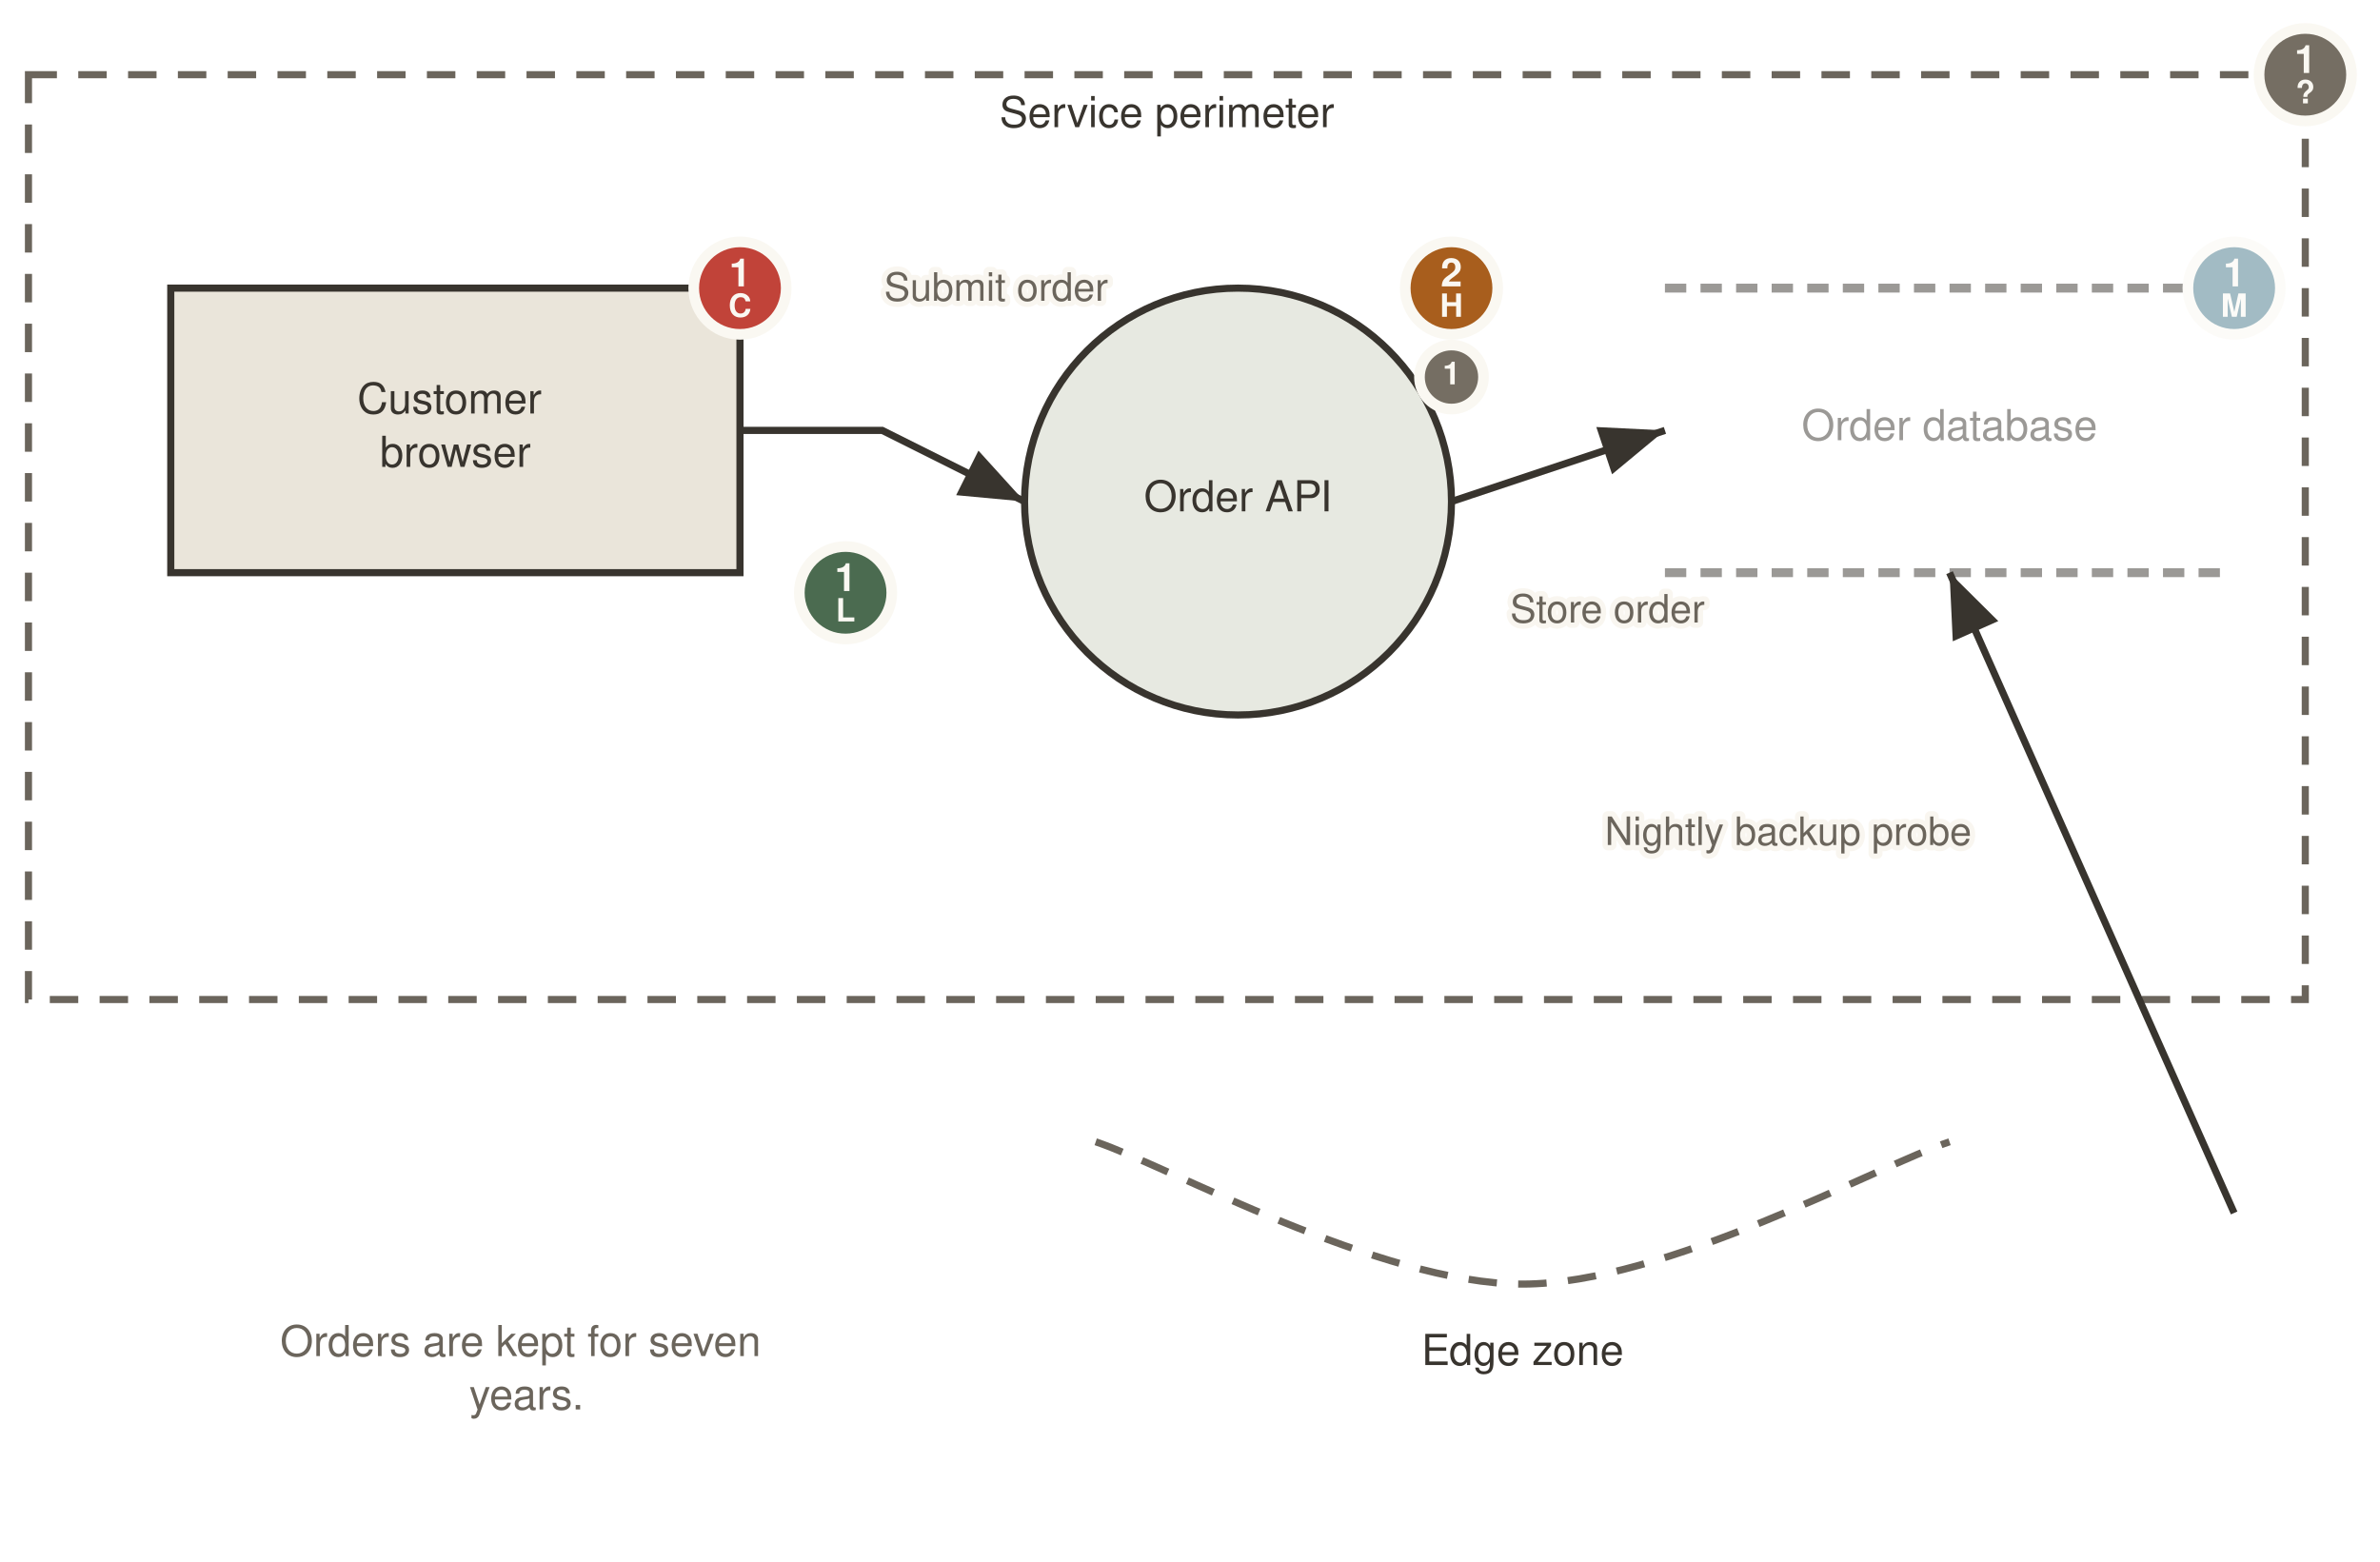
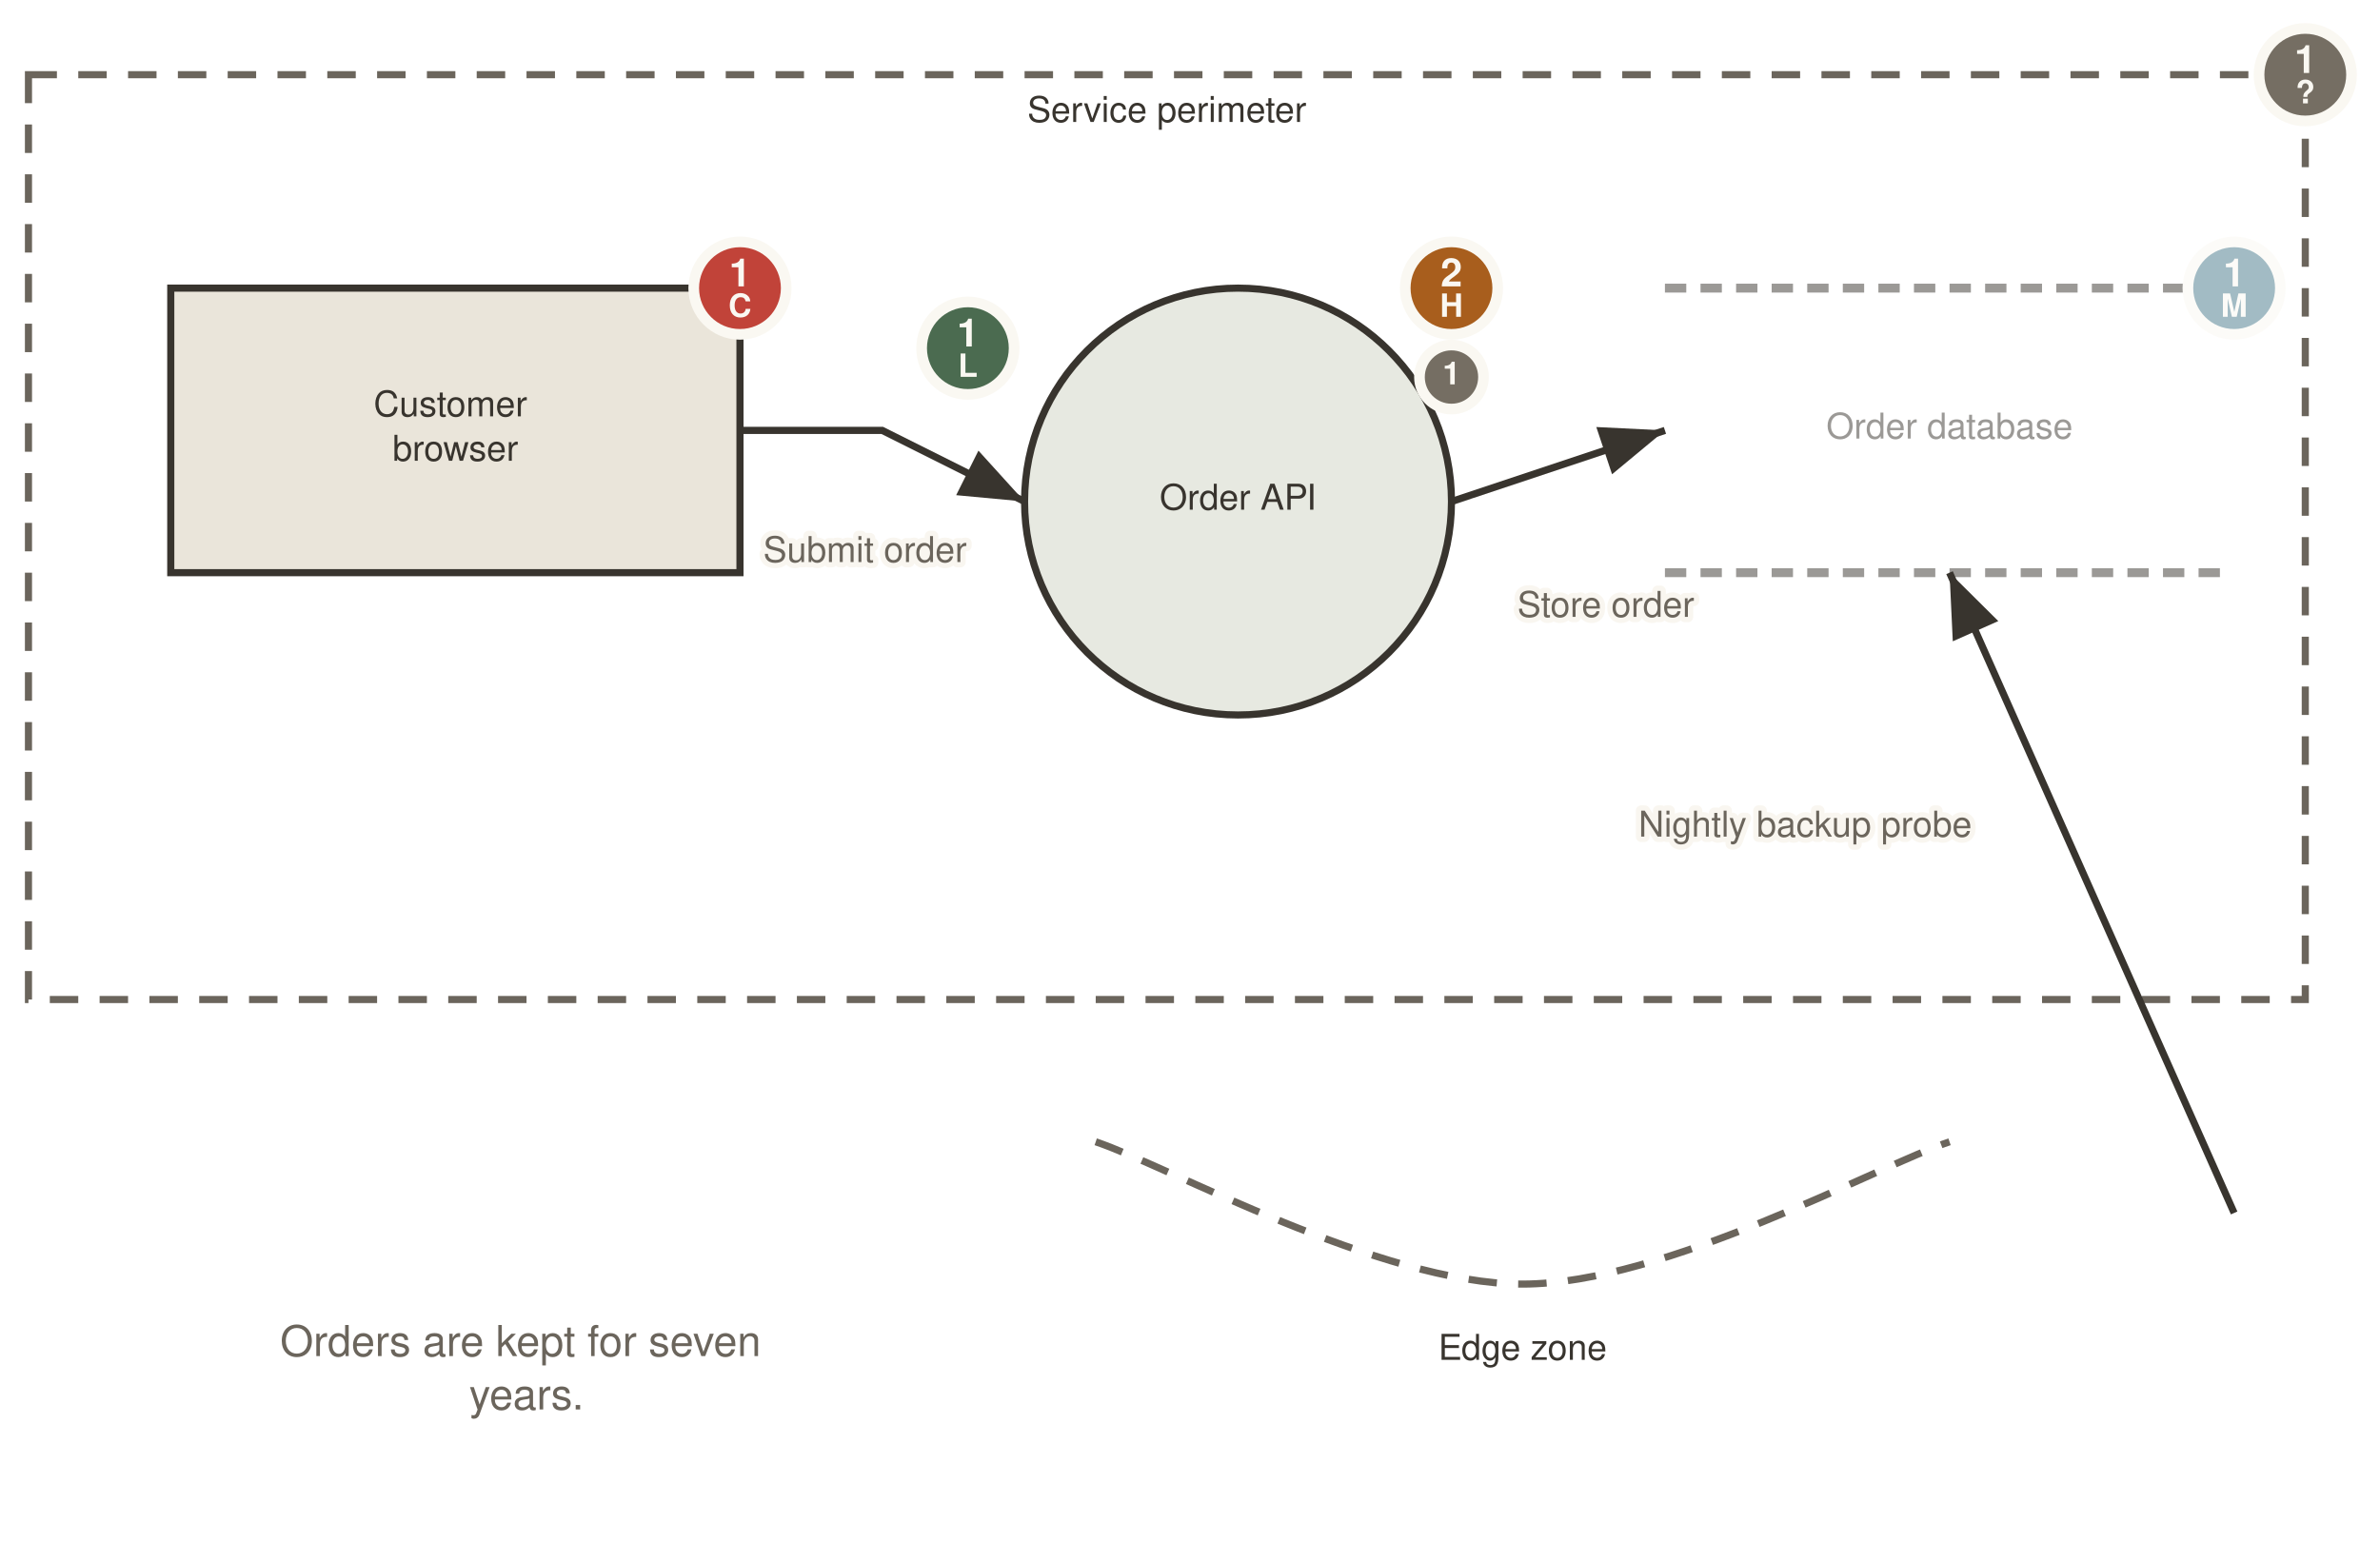
<svg xmlns="http://www.w3.org/2000/svg" viewBox="-8 -21 669 439" width="669" height="439">
  <style>.pn-element {
  font-family: 'Helvetica Neue', Helvetica, Arial, sans-serif;
}
.pn-shape {
  fill: #FAF8F2;
  stroke: #38342E;
  stroke-width: 2;
}
.pn-actor {
  fill: #EAE5DA;
}
.pn-process {
  fill: #E7E9E1;
}
.pn-store {
  fill: none;
  stroke-width: 2.5;
}
.pn-boundary-box,
.pn-boundary-curve {
  fill: none;
  stroke: #6B655C;
  stroke-width: 2;
  stroke-dasharray: 8 6;
}
.pn-out-of-scope {
  opacity: 0.5;
}
.pn-out-of-scope .pn-shape {
  stroke-dasharray: 6 4;
}
.pn-label {
  fill: #38342E;
-   font-size: 12px;
+   font-size: 10px;
  font-weight: 500;
  text-anchor: middle;
  dominant-baseline: central;
}
.pn-note {
  fill: #6B655C;
  font-size: 12px;
  text-anchor: middle;
  dominant-baseline: central;
}
.pn-flow {
  fill: none;
}
.pn-flow-arrow {
  fill: #38342E;
  stroke: none;
}
.pn-flow-label {
  fill: #6B655C;
-   font-size: 11px;
+   font-size: 10px;
  text-anchor: middle;
  dominant-baseline: central;
  paint-order: stroke;
  stroke: #F9F6F0;
  stroke-width: 3;
  stroke-linejoin: round;
}
.pn-badge {
  stroke: #FAF8F2;
  stroke-width: 3;
}
.pn-badge-count {
  fill: #FAF8F2;
  stroke: none;
  font-weight: 600;
  text-anchor: middle;
  dominant-baseline: central;
}
.pn-badge-primary .pn-badge-count {
  font-size: 11px;
}
.pn-badge-secondary .pn-badge-count {
  font-size: 9px;
}
.pn-badge-mark {
  fill: #FAF8F2;
  stroke: none;
  font-size: 9px;
  font-weight: 700;
  text-anchor: middle;
  dominant-baseline: central;
}
.pn-tone-critical {
  fill: #C14339;
}
.pn-tone-high {
  fill: #A85E1D;
}
.pn-tone-medium {
  fill: #46788A;
}
.pn-tone-low {
  fill: #4B6B50;
}
.pn-tone-neutral {
  fill: #756E63;
}
</style>
  <g transform="translate(0, 0)">
    <g class="pn-element">
      <rect class="pn-shape pn-boundary-box" width="640" height="260" />
-       <text class="pn-label" x="320" y="12">
+       <text class="pn-label" x="320" y="11">
        <tspan x="320" dy="0">Service perimeter</tspan>
      </text>
      <g class="pn-badge" transform="translate(640, 0)">
        <g class="pn-badge-primary">
          <circle class="pn-tone-neutral" r="13" />
          <text class="pn-badge-count" y="-3">1</text>
          <text class="pn-badge-mark" y="6">?</text>
        </g>
      </g>
    </g>
  </g>
  <g transform="translate(298, 298)">
    <g class="pn-element">
      <path class="pn-shape pn-boundary-curve" d="M 2 2 C 22 8.667 82 42 122 42 C 162 42 222 8.667 242 2" />
-       <text class="pn-label" x="122" y="62">
+       <text class="pn-label" x="122" y="61">
        <tspan x="122" dy="0">Edge zone</tspan>
      </text>
    </g>
  </g>
  <g transform="translate(40, 60)">
    <g class="pn-element">
      <rect class="pn-shape pn-actor" width="160" height="80" />
-       <text class="pn-label" x="80" y="32.5">
+       <text class="pn-label" x="80" y="33.75">
        <tspan x="80" dy="0">Customer</tspan>
-         <tspan x="80" dy="15">browser</tspan>
+         <tspan x="80" dy="12.5">browser</tspan>
      </text>
      <g class="pn-badge" transform="translate(160, 0)">
        <g class="pn-badge-primary">
          <circle class="pn-tone-critical" r="13" />
          <text class="pn-badge-count" y="-3">1</text>
          <text class="pn-badge-mark" y="6">C</text>
        </g>
      </g>
    </g>
  </g>
  <g transform="translate(280, 60)">
    <g class="pn-element">
      <circle class="pn-shape pn-process" cx="60" cy="60" r="60" />
      <text class="pn-label" x="60" y="60">
        <tspan x="60" dy="0">Order API</tspan>
      </text>
      <g class="pn-badge" transform="translate(120, 0)">
        <g class="pn-badge-primary">
          <circle class="pn-tone-high" r="13" />
          <text class="pn-badge-count" y="-3">2</text>
          <text class="pn-badge-mark" y="6">H</text>
        </g>
        <g class="pn-badge-secondary" transform="translate(0, 25)">
          <circle class="pn-tone-neutral" r="9" />
          <text class="pn-badge-count">1</text>
        </g>
      </g>
    </g>
  </g>
  <g transform="translate(460, 60)">
    <g class="pn-element pn-out-of-scope">
      <line class="pn-shape pn-store" x1="0" y1="0" x2="160" y2="0" />
      <line class="pn-shape pn-store" x1="0" y1="80" x2="160" y2="80" />
      <text class="pn-label" x="80" y="40">
        <tspan x="80" dy="0">Order database</tspan>
      </text>
      <g class="pn-badge" transform="translate(160, 0)">
        <g class="pn-badge-primary">
          <circle class="pn-tone-medium" r="13" />
          <text class="pn-badge-count" y="-3">1</text>
          <text class="pn-badge-mark" y="6">M</text>
        </g>
      </g>
    </g>
  </g>
  <g transform="translate(40, 320)">
    <g class="pn-element">
      <text class="pn-note" x="100" y="37.5">
        <tspan x="100" dy="0">Orders are kept for seven</tspan>
        <tspan x="100" dy="15">years.</tspan>
      </text>
    </g>
  </g>
  <g class="pn-element">
    <path class="pn-shape pn-flow" d="M 200 100 L 240 100 L 280 120" />
    <path class="pn-flow-arrow" d="M 280 120 L 260.77 118.211 L 267.031 105.689 Z" />
-     <text class="pn-flow-label" x="271.982" y="61.036">
-       <tspan x="271.982" dy="0">Submit order</tspan>
+     <text class="pn-flow-label" x="235.139" y="134.722">
+       <tspan x="235.139" dy="0">Submit order</tspan>
    </text>
-     <g class="pn-badge" transform="translate(229.678, 145.644)">
+     <g class="pn-badge" transform="translate(264.061, 76.878)">
      <g class="pn-badge-primary">
        <circle class="pn-tone-low" r="13" />
        <text class="pn-badge-count" y="-3">1</text>
        <text class="pn-badge-mark" y="6">L</text>
      </g>
    </g>
  </g>
  <g class="pn-element">
    <path class="pn-shape pn-flow" d="M 400 120 L 460 100" />
    <path class="pn-flow-arrow" d="M 460 100 L 445.137 112.333 L 440.71 99.051 Z" />
-     <text class="pn-flow-label" x="443.832" y="151.496">
-       <tspan x="443.832" dy="0">Store order</tspan>
+     <text class="pn-flow-label" x="443.379" y="150.138">
+       <tspan x="443.379" dy="0">Store order</tspan>
    </text>
  </g>
  <g class="pn-element">
    <path class="pn-shape pn-flow" d="M 620 320 L 540 140" />
    <path class="pn-flow-arrow" d="M 540 140 L 553.707 153.606 L 540.914 159.292 Z" />
-     <text class="pn-flow-label" x="494.645" y="214.047">
-       <tspan x="494.645" dy="0">Nightly backup probe</tspan>
+     <text class="pn-flow-label" x="499.423" y="211.923">
+       <tspan x="499.423" dy="0">Nightly backup probe</tspan>
    </text>
  </g>
</svg>
